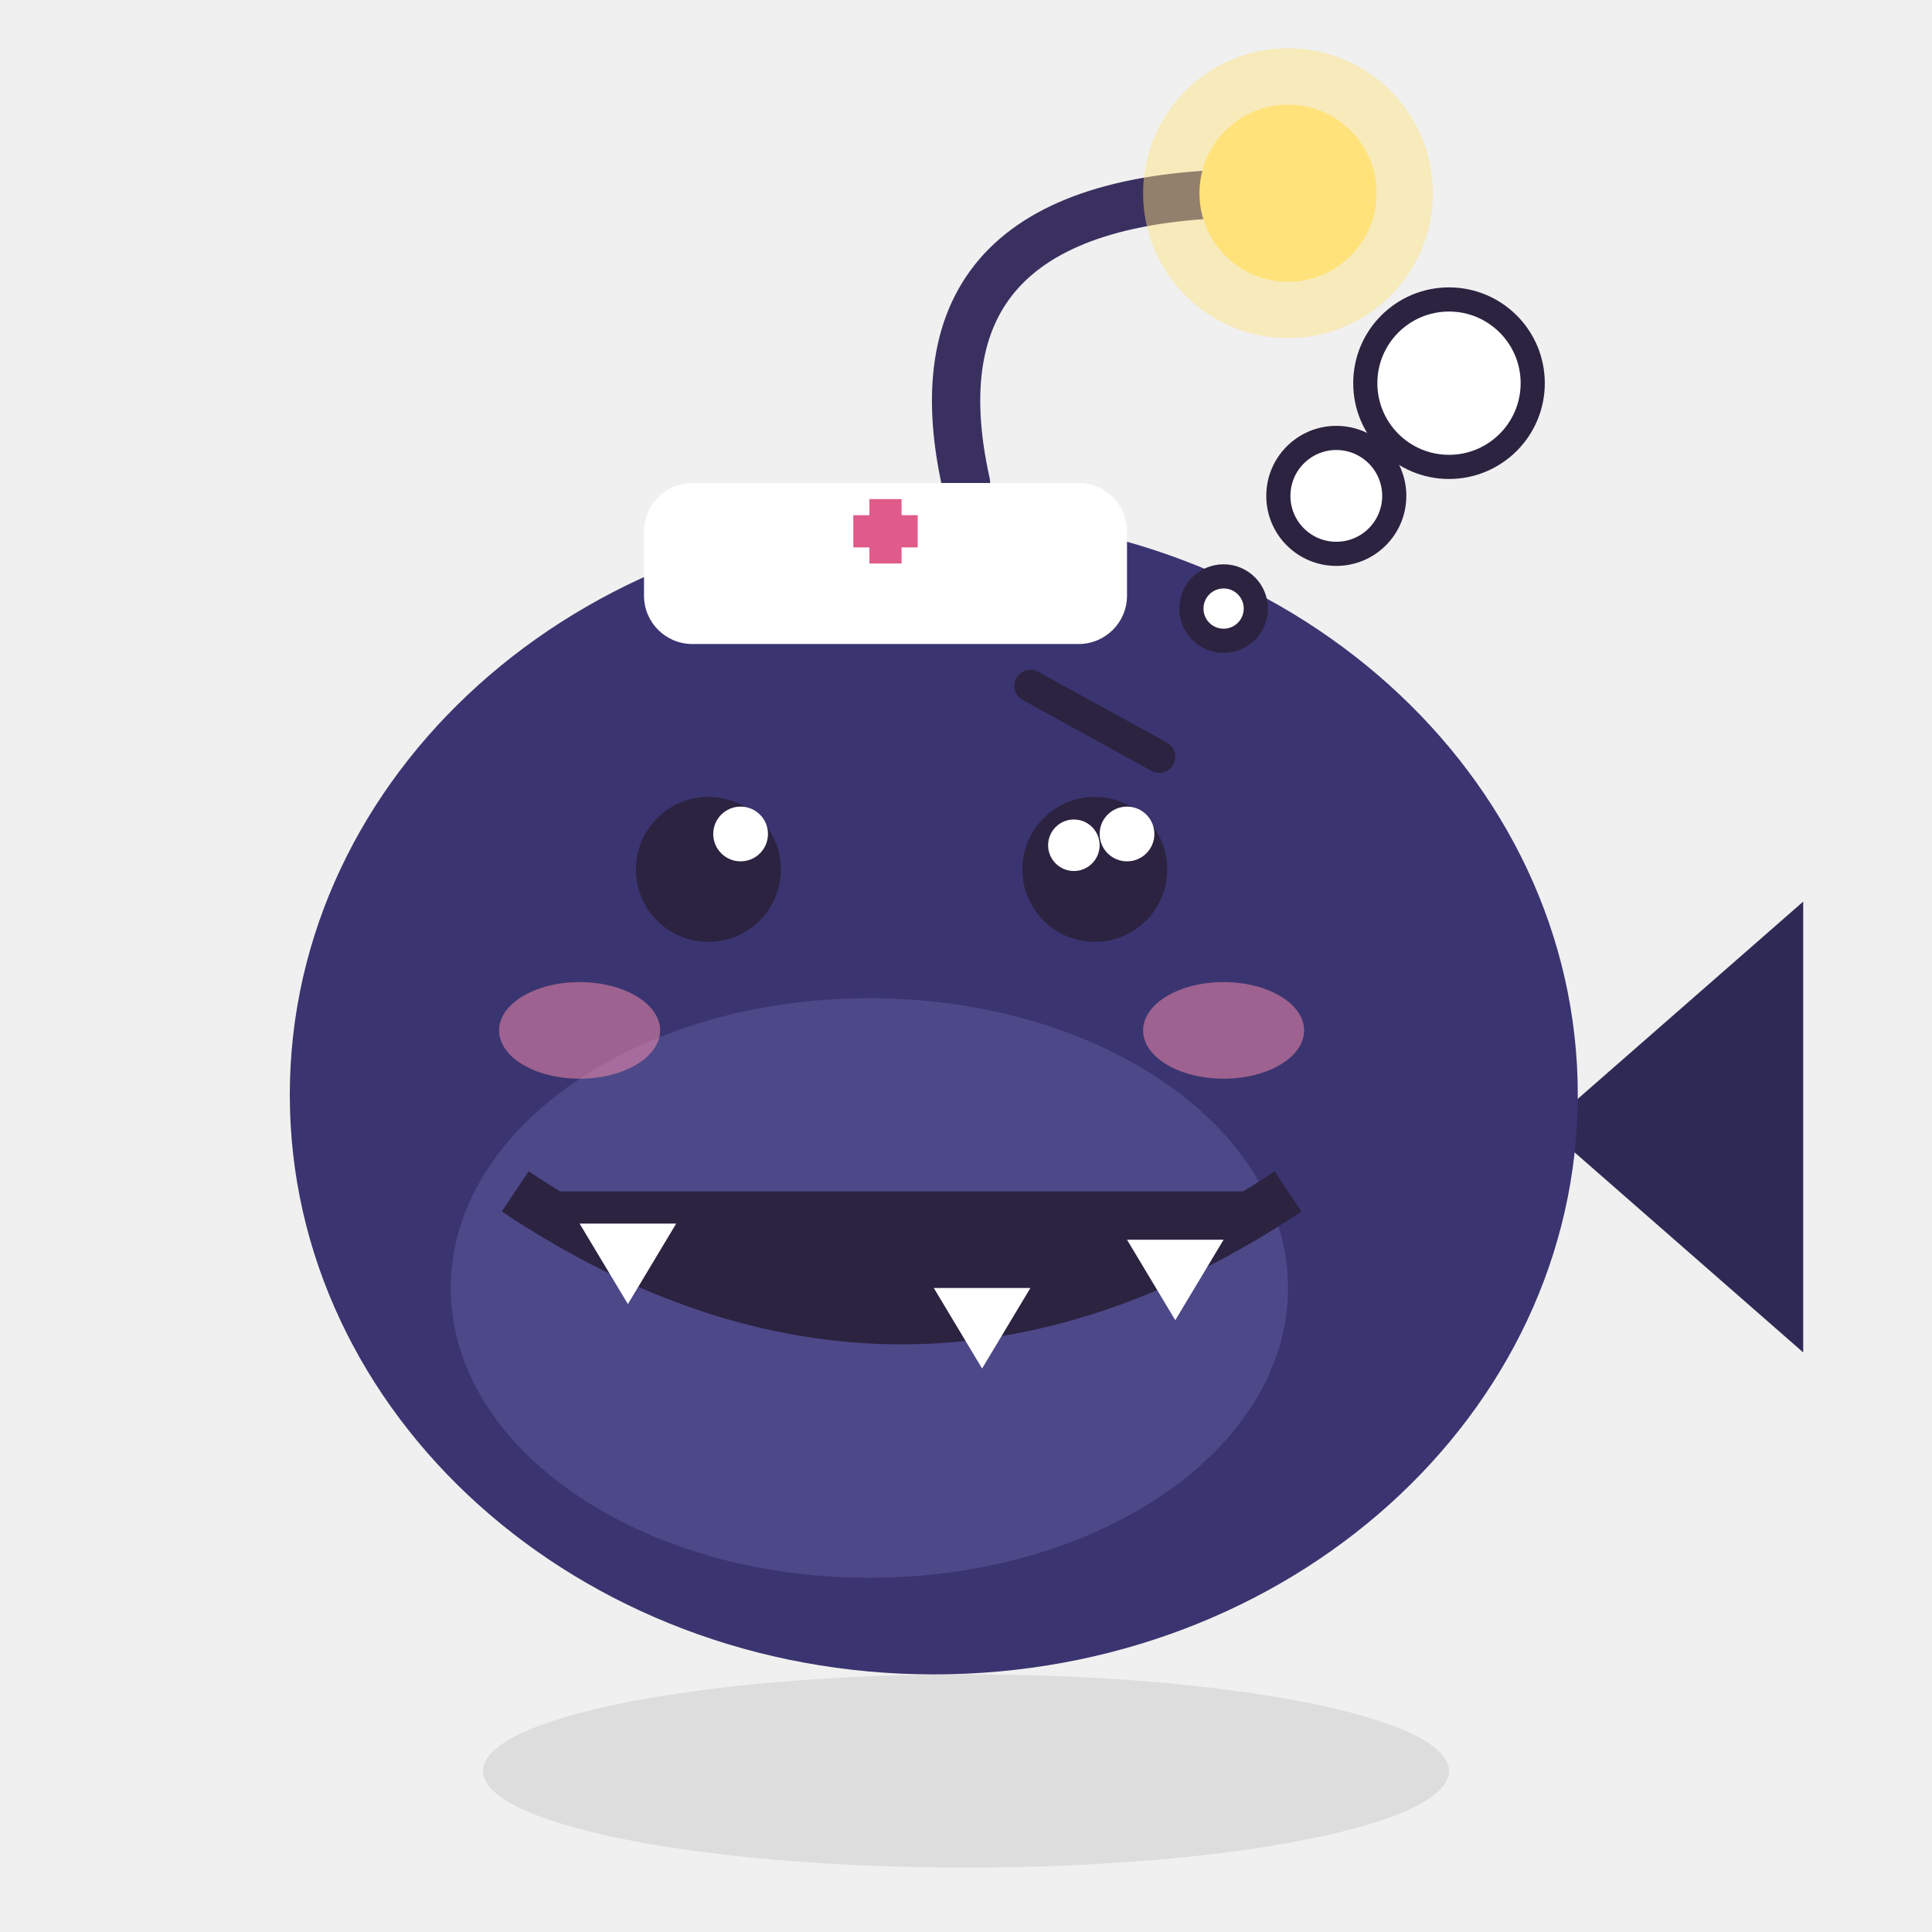
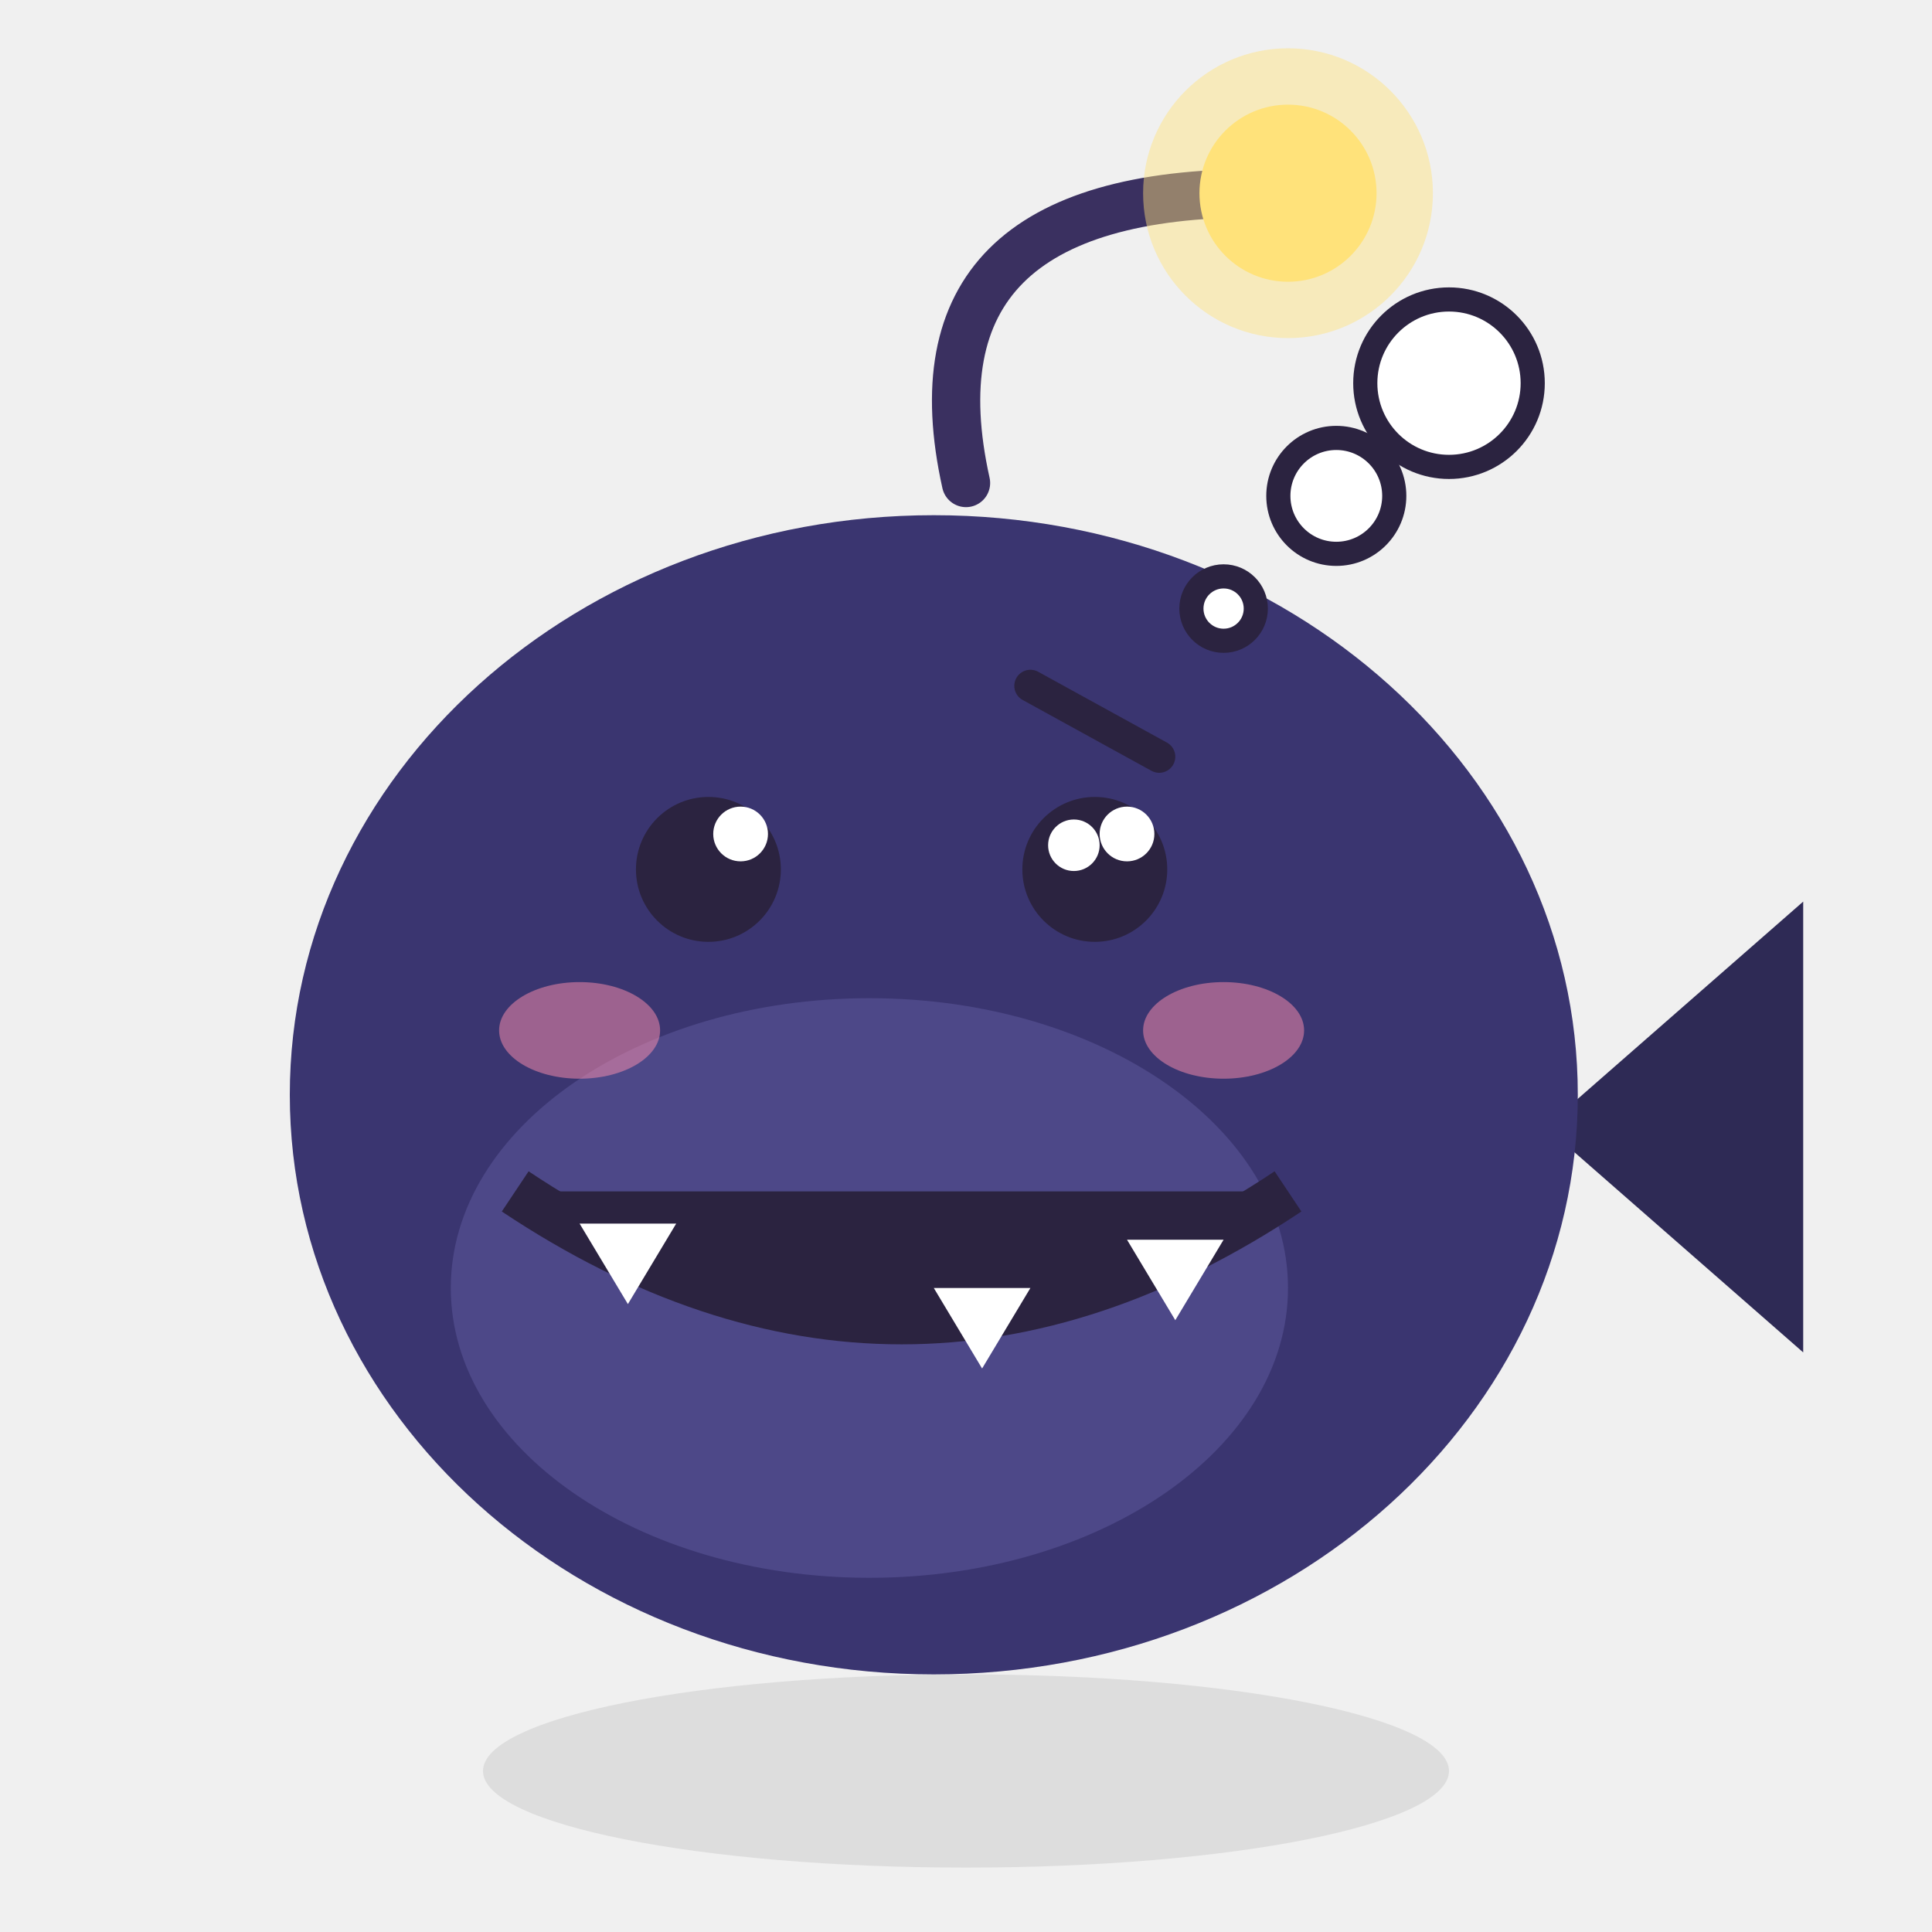
<svg xmlns="http://www.w3.org/2000/svg" viewBox="0 0 120 120">
  <ellipse cx="60" cy="110" rx="30" ry="6" fill="#000" opacity=".08" />
  <path d="M60 30q-4-18 18-18" stroke="#3A3060" stroke-width="3" fill="none" stroke-linecap="round" />
  <circle cx="80" cy="12" r="9" fill="#FFE27A" opacity=".45" />
  <circle cx="80" cy="12" r="5.5" fill="#FFE27A" />
  <path d="M96 70l16-14v28z" fill="#2E2A55" />
  <ellipse cx="58" cy="68" rx="40" ry="36" fill="#3A3570" />
  <ellipse cx="54" cy="80" rx="26" ry="18" fill="#4D4888" />
-   <rect x="40" y="30" width="30" height="10" rx="3" fill="#fff" />
-   <path d="M53 33h4M55 31v4" stroke="#E05A8A" stroke-width="2" />
  <circle cx="44" cy="54" r="4.5" fill="#2B2340" />
  <circle cx="46" cy="51.8" r="1.7" fill="#fff" />
  <circle cx="68" cy="54" r="4.5" fill="#2B2340" />
  <circle cx="70" cy="51.8" r="1.7" fill="#fff" />
  <path d="M72 47L64 42.6" stroke="#2B2340" stroke-width="2" stroke-linecap="round" />
  <circle cx="66.7" cy="52.5" r="1.6" fill="#fff" />
  <ellipse cx="36" cy="64" rx="5" ry="3" fill="#FF8FAE" opacity=".5" />
  <ellipse cx="76" cy="64" rx="5" ry="3" fill="#FF8FAE" opacity=".5" />
  <path d="M32 74q24 16 48 0" stroke="#2B2340" stroke-width="3" fill="#2B2340" />
  <path d="M36 76l3 5 3-5M58 80l3 5 3-5M70 77l3 5 3-5" fill="#fff" />
  <circle cx="76" cy="37.8" r="2" fill="#fff" stroke="#2B2340" stroke-width="1.5" />
  <circle cx="83" cy="30.8" r="3.6" fill="#fff" stroke="#2B2340" stroke-width="1.5" />
  <circle cx="90" cy="23.8" r="5.2" fill="#fff" stroke="#2B2340" stroke-width="1.5" />
</svg>
